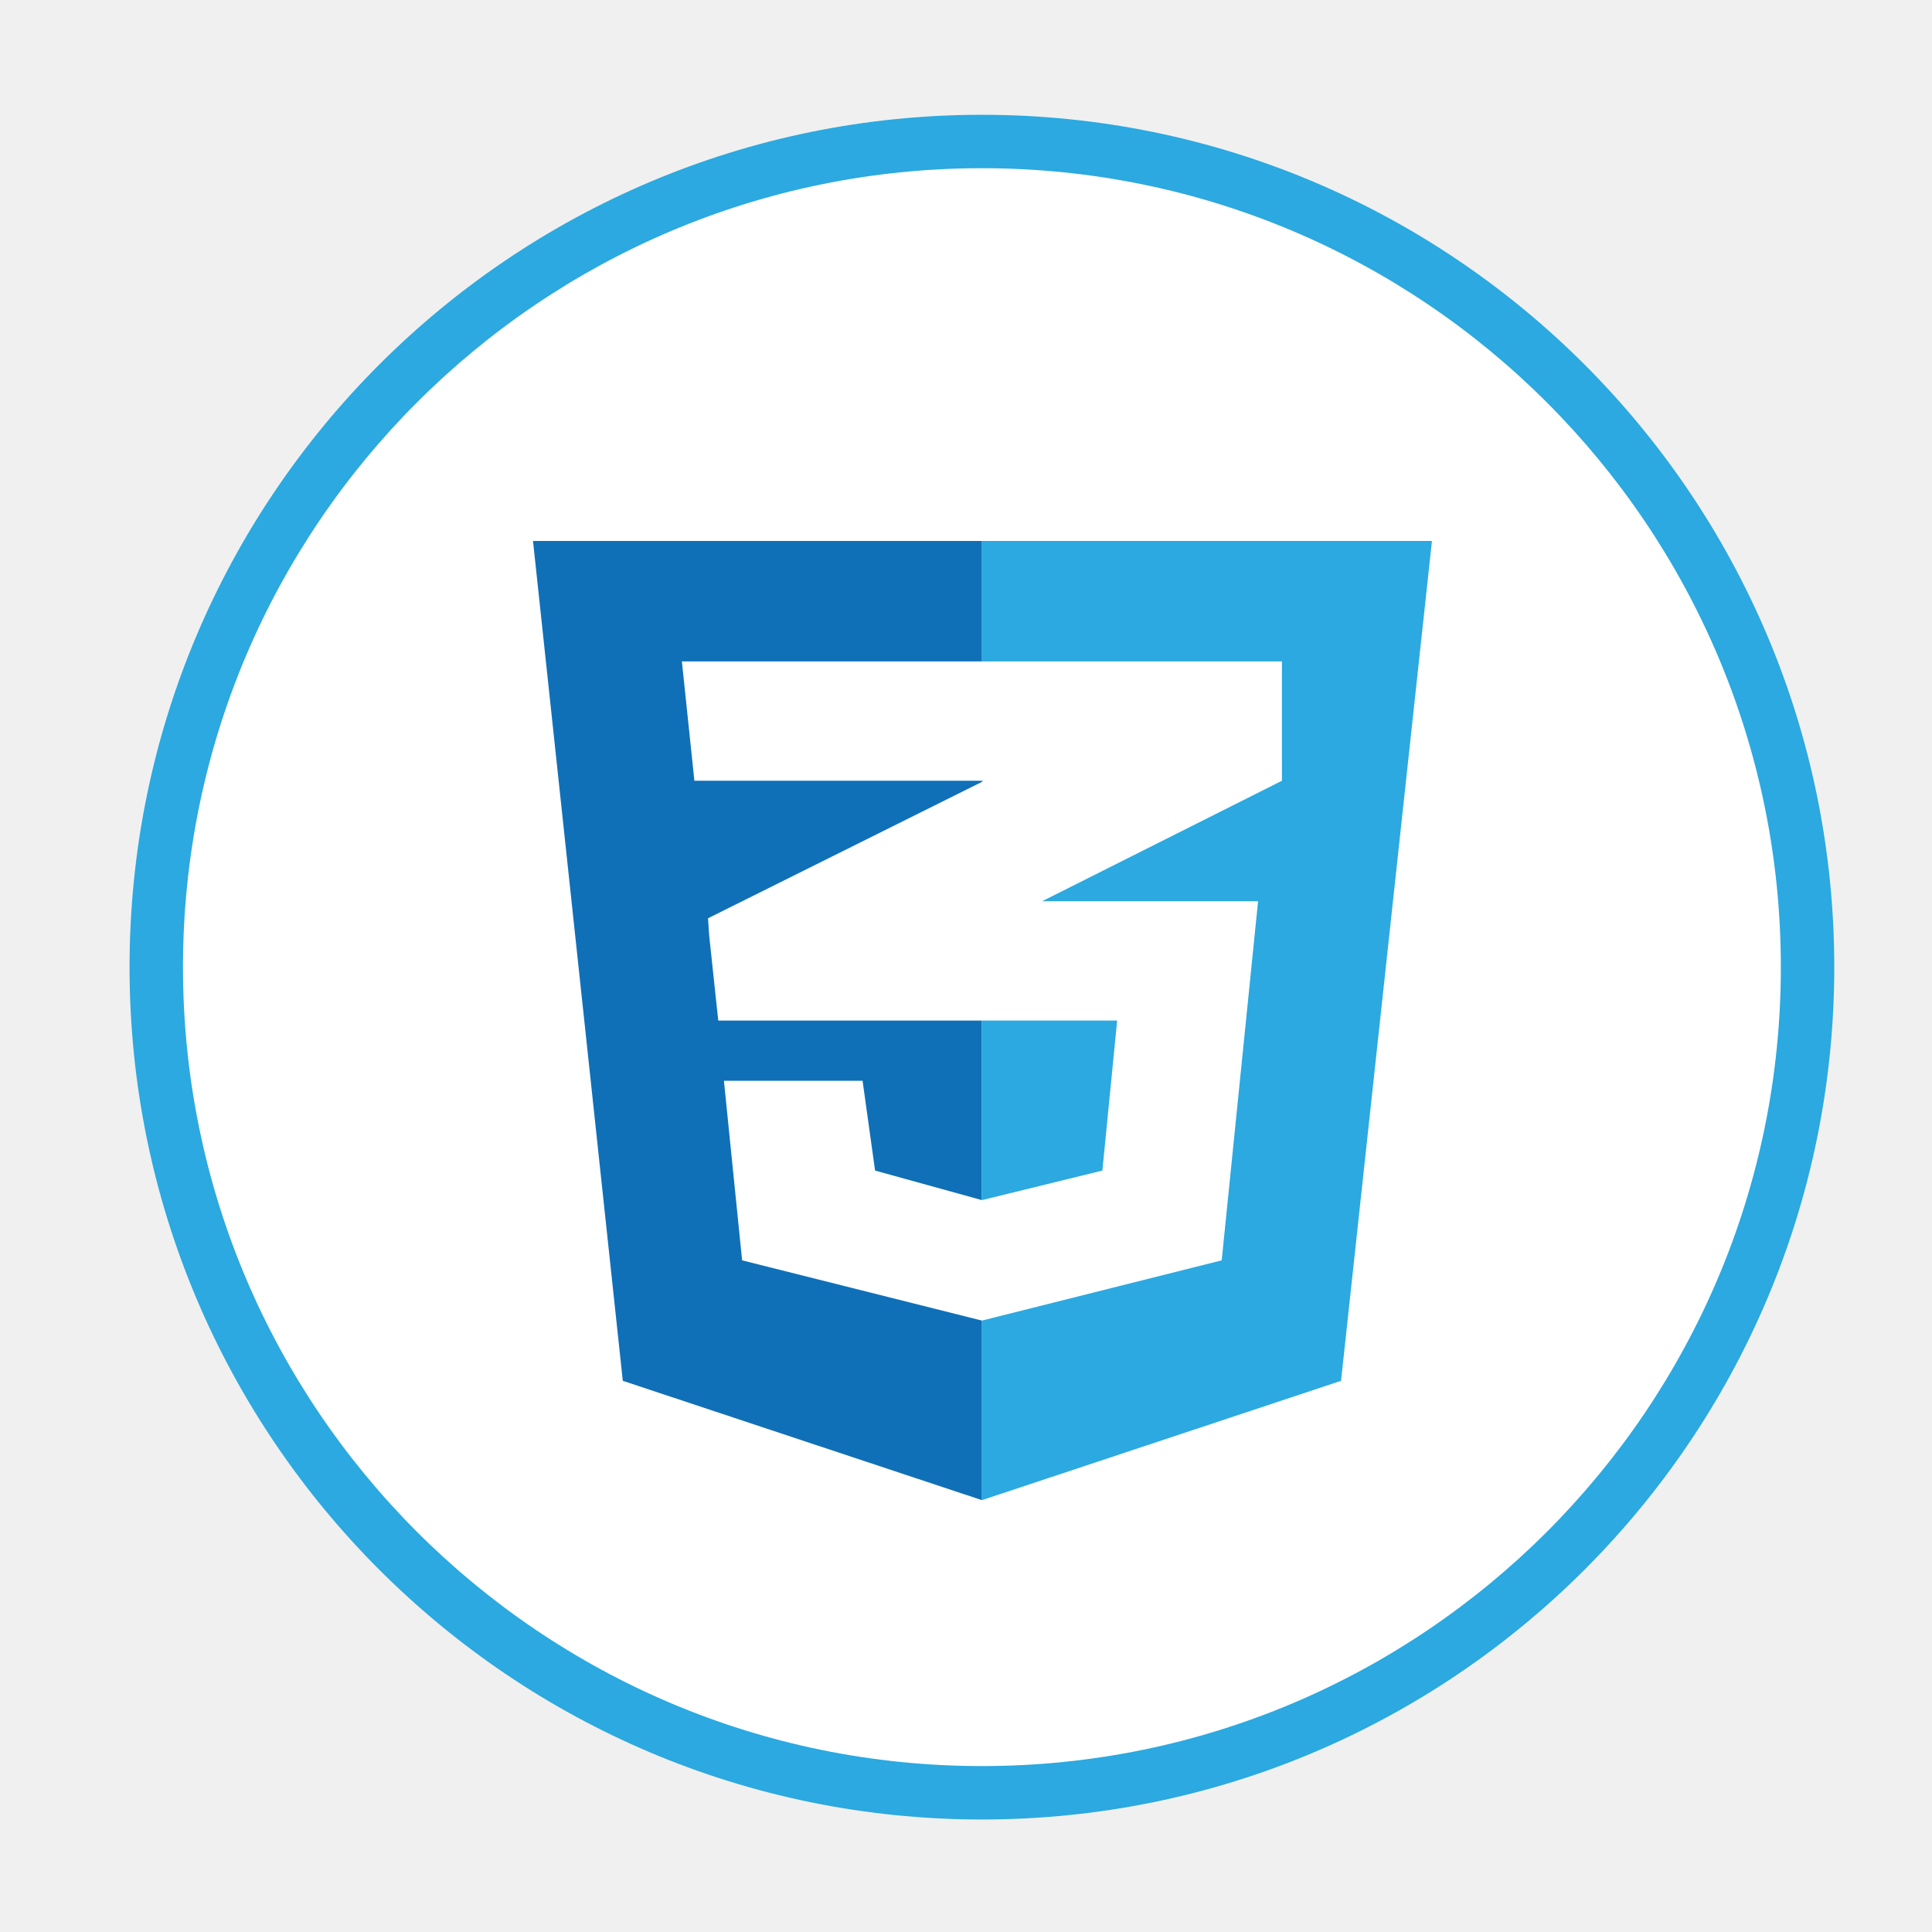
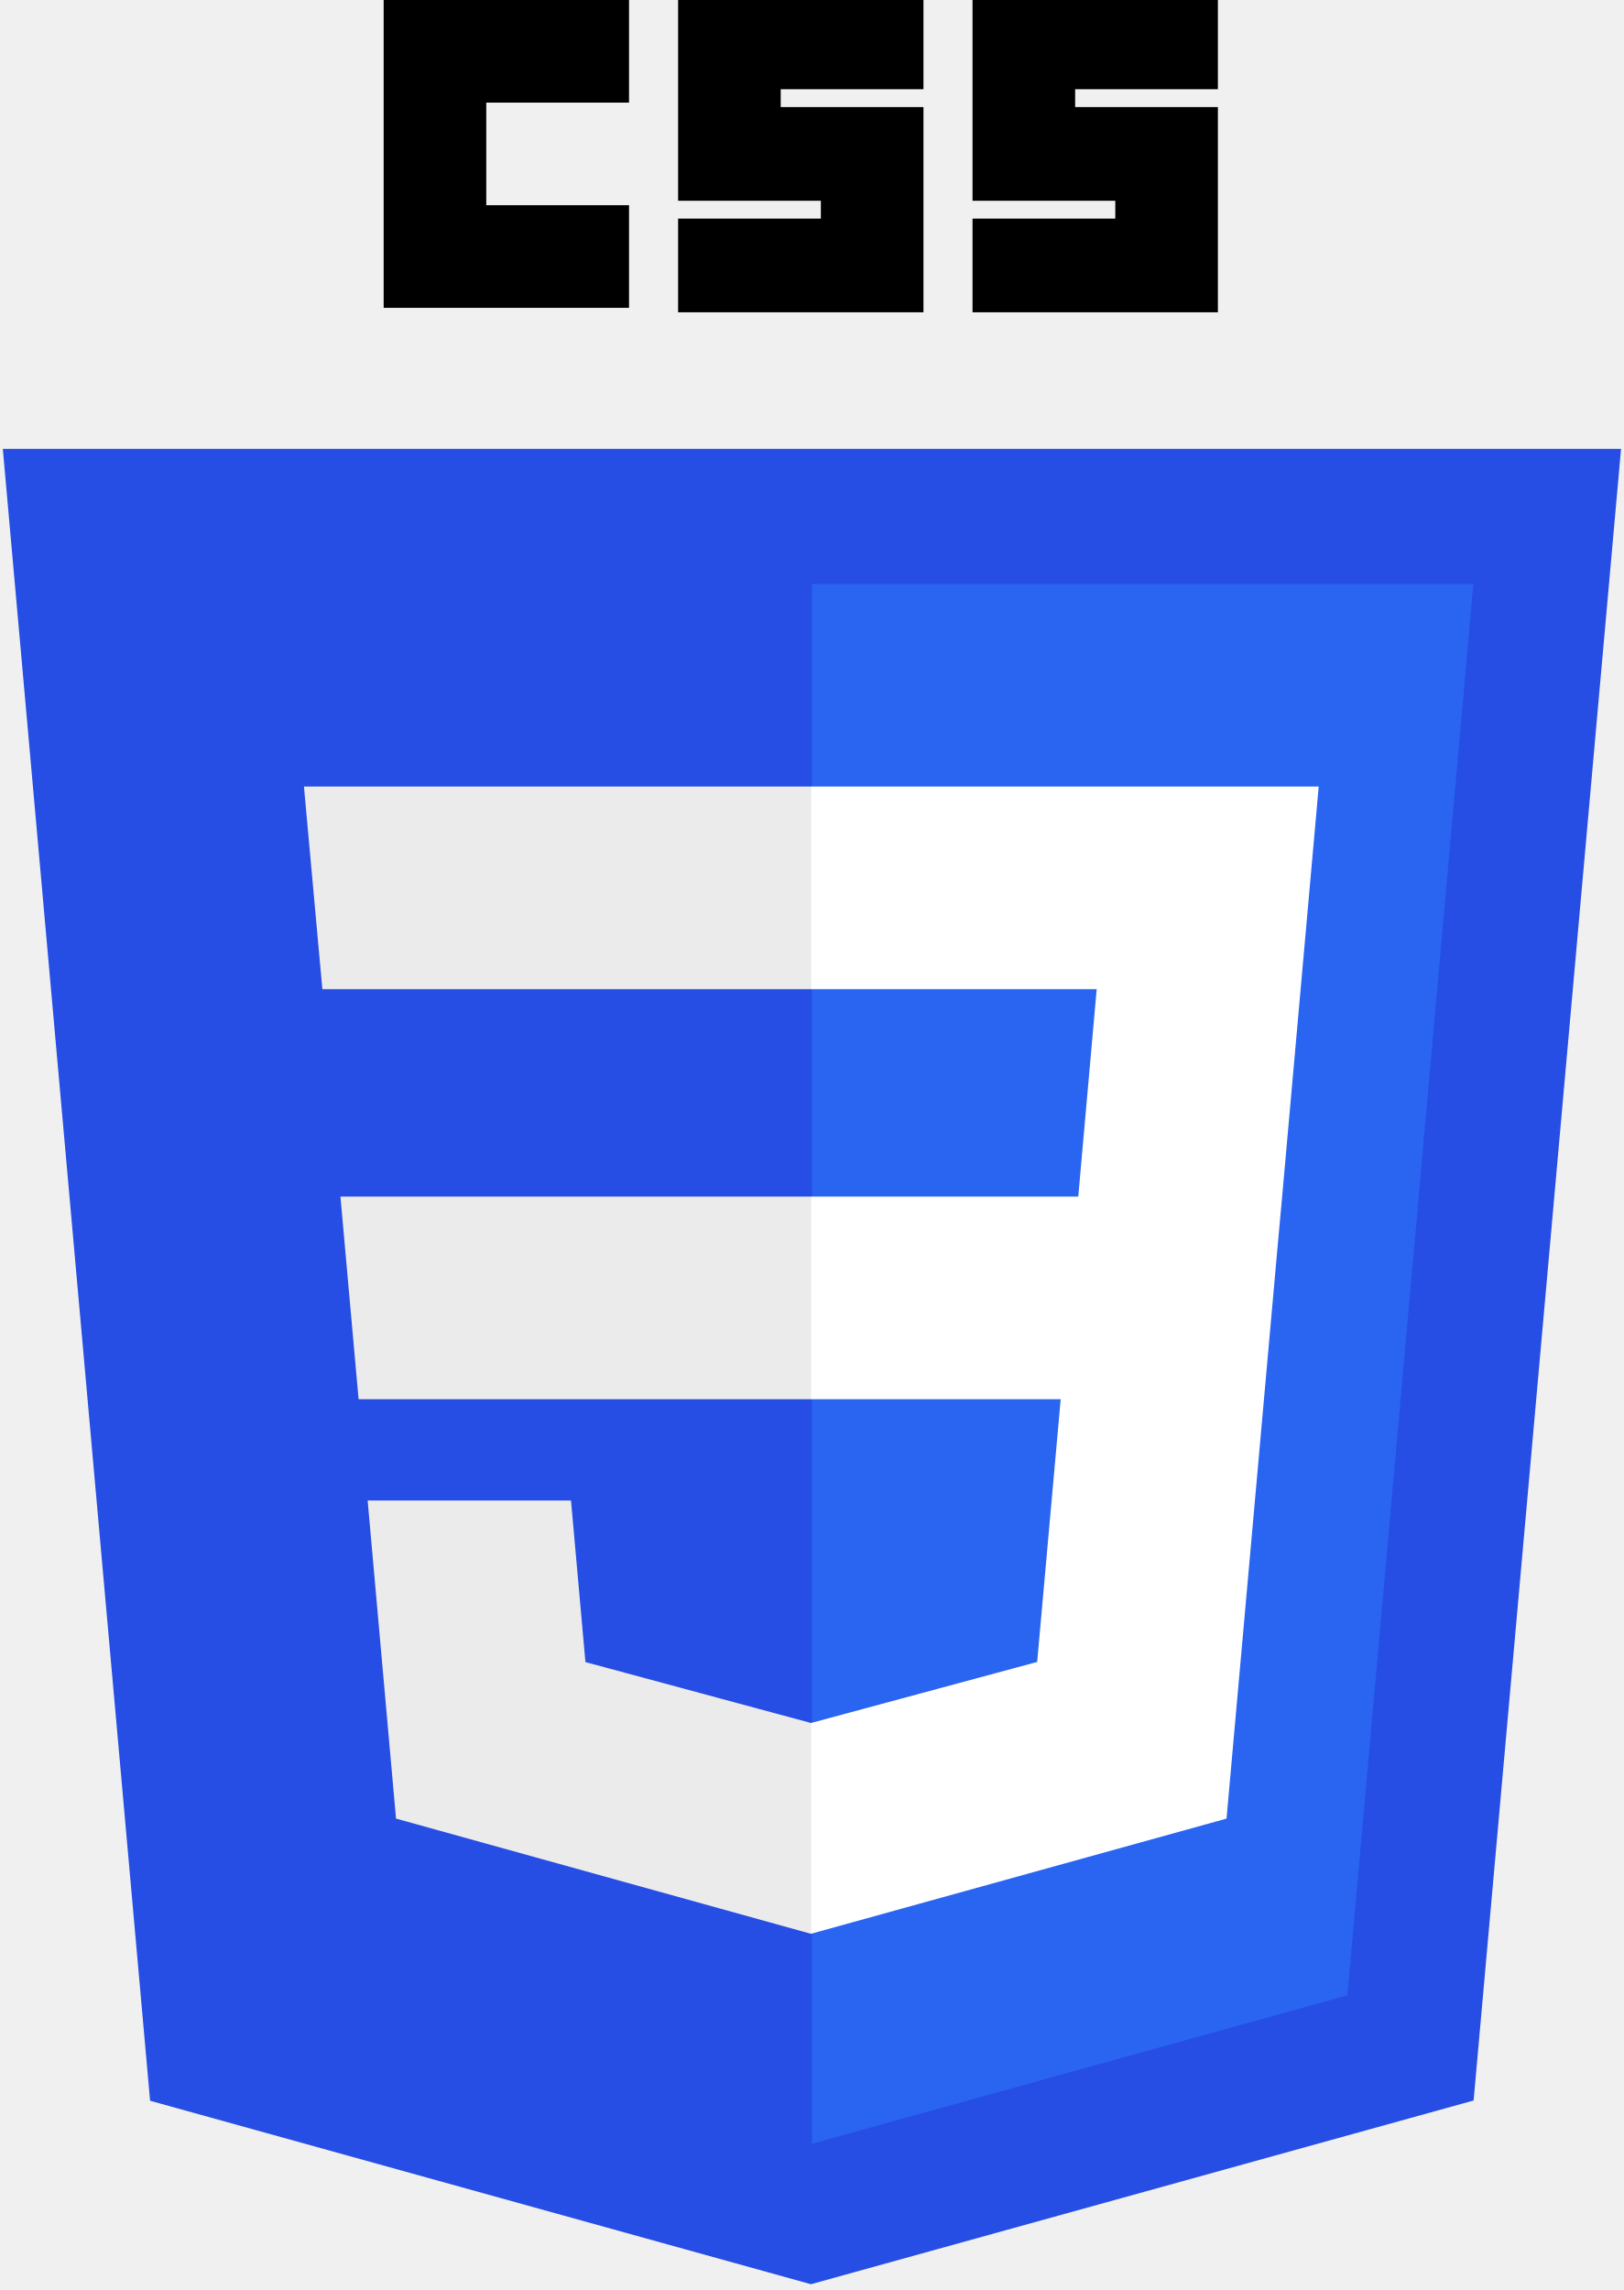
- <svg xmlns="http://www.w3.org/2000/svg" version="1.1" id="Layer_1" x="0px" y="0px" viewBox="0 0 170 170" enable-background="new 0 0 170 170" xml:space="preserve">
+ <svg xmlns="http://www.w3.org/2000/svg" width="256px" height="361px" viewBox="0 0 256 361" version="1.1" preserveAspectRatio="xMidYMid">
  <g>
-     <g>
-       <path fill="#2BA9E0" d="M161.4,85.1c0,41.4-33.6,75-75,75s-75-33.6-75-75c0-41.4,33.6-75,75-75S161.4,43.7,161.4,85.1z" />
-     </g>
-     <path fill="#FFFFFF" d="M156.7,85.1c0,38.8-31.5,70.3-70.3,70.3c-38.8,0-70.3-31.5-70.3-70.3c0-38.8,31.5-70.3,70.3-70.3    C125.2,14.8,156.7,46.3,156.7,85.1z" />
-     <g>
-       <g>
-         <polygon fill="#0F70B8" points="86.4,68.7 86.4,68.8 86.5,68.7    " />
-         <g>
-           <polygon fill="#2BA9E0" points="86.4,47.6 86.4,58.2 112.8,58.2 112.8,68.7 91.7,79.3 110.7,79.3 107.5,110.9 86.4,116.2        86.4,132 118,121.5 126,47.6     " />
-         </g>
-         <polygon fill="#0F70B8" points="65.3,110.9 63.7,95.1 75.9,95.1 77,103 86.4,105.6 86.4,89.8 63.2,89.8 62.4,82.3 62.3,80.8       86.4,68.8 86.4,68.7 61.1,68.7 60,58.2 86.4,58.2 86.4,47.6 46.9,47.6 54.8,121.5 86.4,132 86.4,116.2    " />
-         <g>
-           <polygon fill="#2BA9E0" points="97,103 98.3,89.8 86.4,89.8 86.4,105.6 86.4,105.6     " />
-         </g>
-       </g>
-     </g>
+     <path d="M127.844,360.088 L23.662,331.166 L0.445,70.766 L255.555,70.766 L232.314,331.125 L127.844,360.088 L127.844,360.088 Z" fill="#264DE4" />
+     <path d="M212.417,314.547 L232.278,92.057 L128,92.057 L128,337.95 L212.417,314.547 L212.417,314.547 Z" fill="#2965F1" />
+     <path d="M53.669,188.636 L56.531,220.573 L128,220.573 L128,188.636 L53.669,188.636 L53.669,188.636 Z" fill="#EBEBEB" />
+     <path d="M47.917,123.995 L50.82,155.932 L128,155.932 L128,123.995 L47.917,123.995 L47.917,123.995 Z" fill="#EBEBEB" />
+     <path d="M128,271.58 L127.86,271.617 L92.292,262.013 L90.018,236.542 L57.958,236.542 L62.432,286.688 L127.853,304.849 L128,304.808 L128,271.58 L128,271.58 Z" fill="#EBEBEB" />
+     <path d="M60.484,0 L99.165,0 L99.165,16.176 L76.659,16.176 L76.659,32.352 L99.165,32.352 L99.165,48.527 L60.484,48.527 L60.484,0 L60.484,0 Z" fill="#000000" />
+     <path d="M106.901,0 L145.582,0 L145.582,14.066 L123.077,14.066 L123.077,16.879 L145.582,16.879 L145.582,49.231 L106.901,49.231 L106.901,34.462 L129.407,34.462 L129.407,31.648 L106.901,31.648 L106.901,0 L106.901,0 Z" fill="#000000" />
+     <path d="M153.319,0 L192,0 L192,14.066 L169.495,14.066 L169.495,16.879 L192,16.879 L192,49.231 L153.319,49.231 L153.319,34.462 L175.824,34.462 L175.824,31.648 L153.319,31.648 L153.319,0 L153.319,0 Z" fill="#000000" />
+     <path d="M202.127,188.636 L207.892,123.995 L127.89,123.995 L127.89,155.932 L172.892,155.932 L169.986,188.636 L127.89,188.636 L127.89,220.573 L167.217,220.573 L163.509,261.993 L127.89,271.607 L127.89,304.833 L193.362,286.688 L193.843,281.292 L201.348,197.212 L202.127,188.636 L202.127,188.636 Z" fill="#FFFFFF" />
  </g>
</svg>
